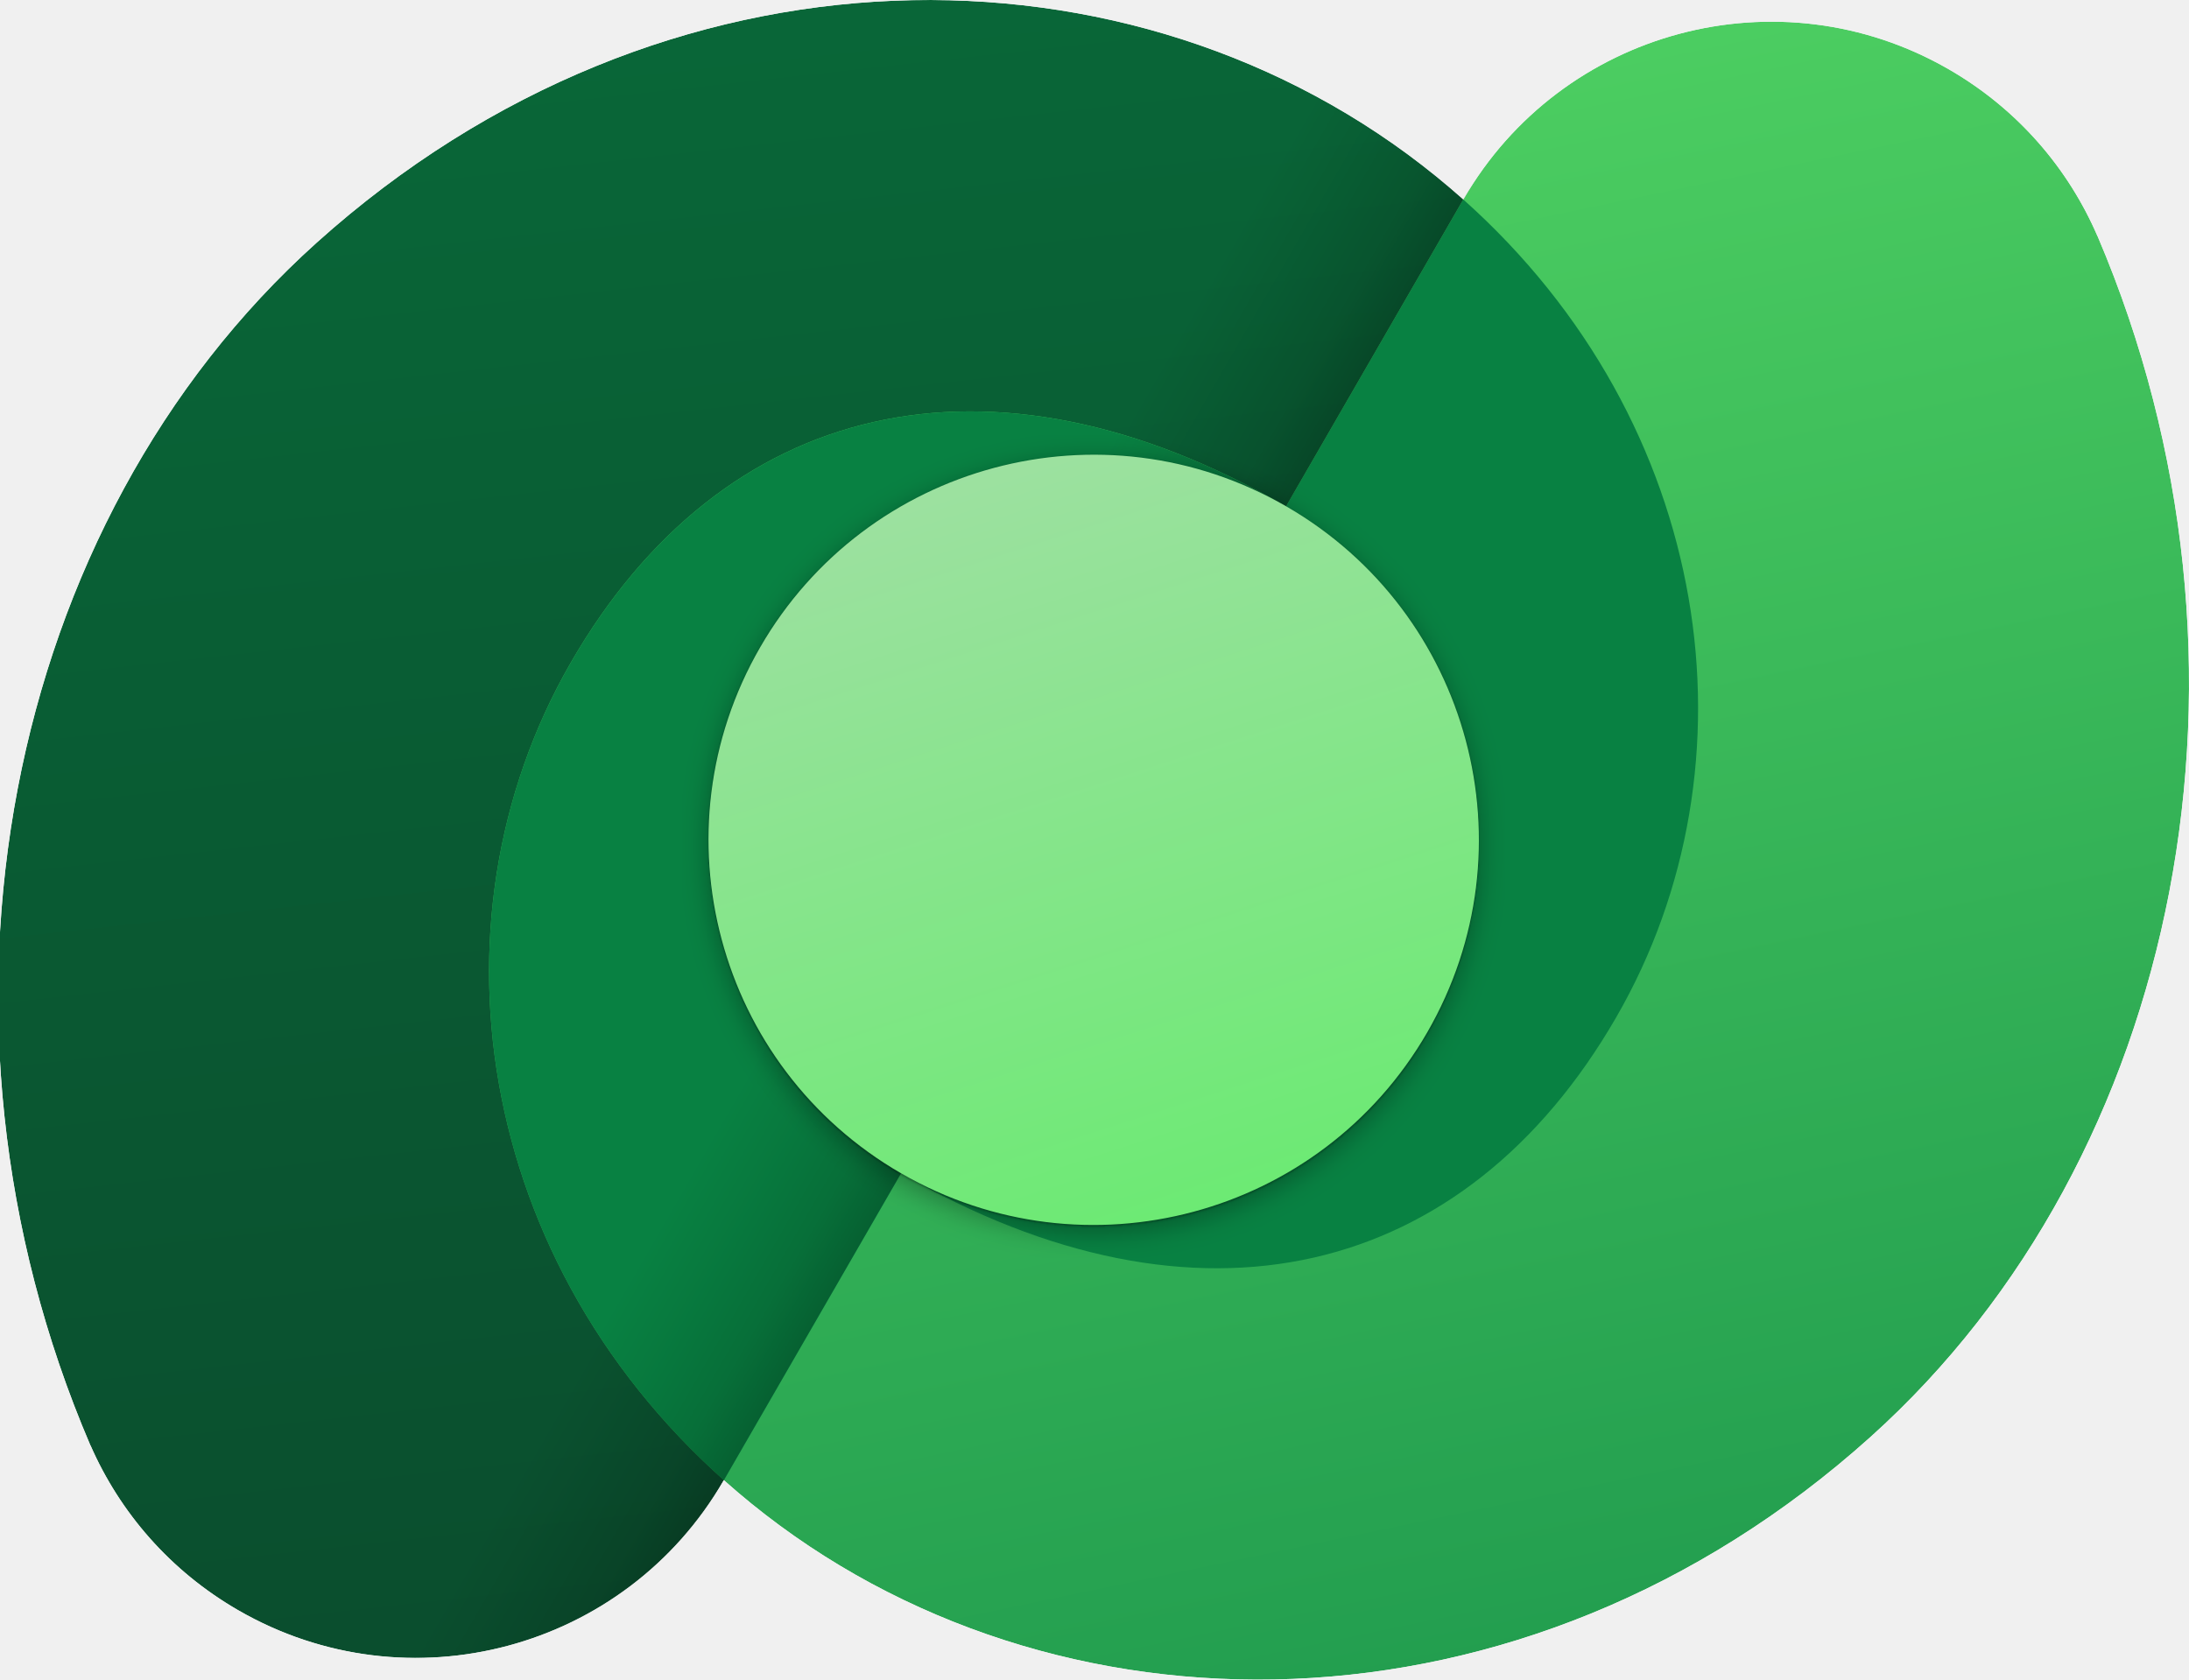
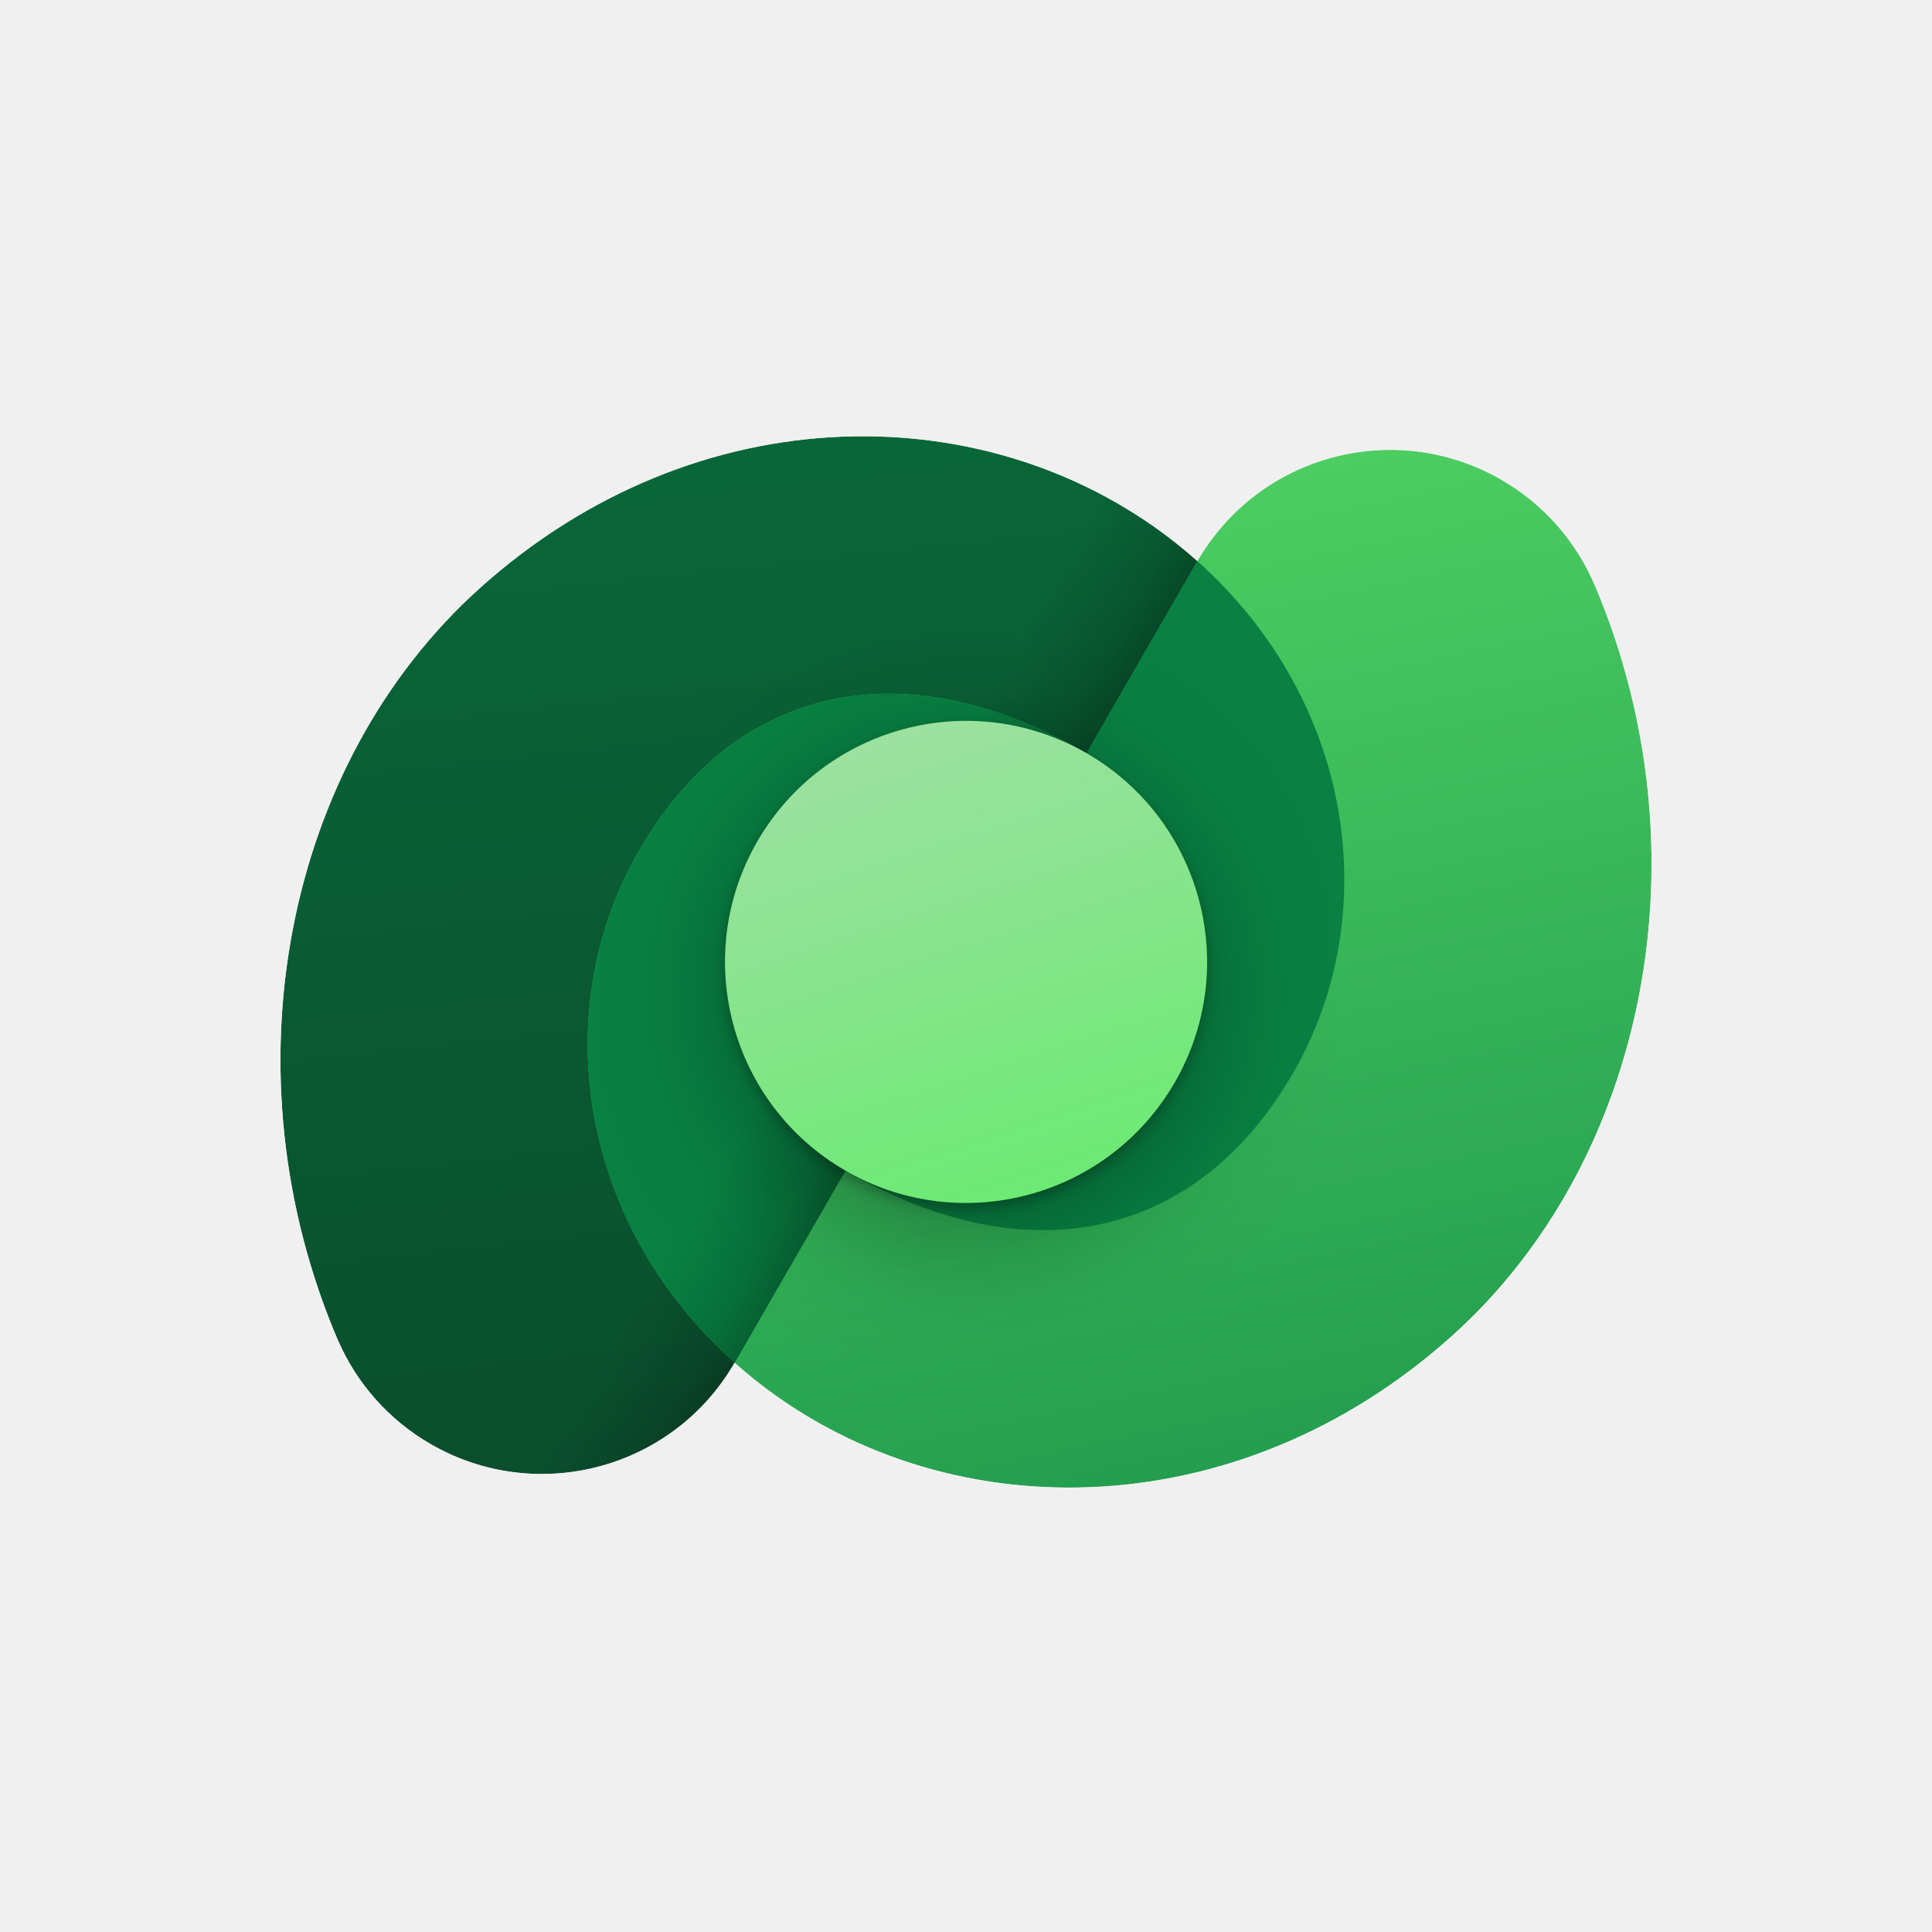
- <svg xmlns="http://www.w3.org/2000/svg" width="339.857" height="260.816" viewBox="0 0 339.857 260.816" fill="none" version="1.1" id="svg5758">
-   <g clip-path="url(#clip0)" id="g5699" transform="translate(0,-39.60003)">
-     <g clip-path="url(#clip1)" id="g5697">
-       <mask id="mask0" mask-type="alpha" maskUnits="userSpaceOnUse" x="-1" y="39" width="341" height="262">
-         <path d="m 325.674,76.303 -0.011,-6e-4 C 321.127,65.766 313.279,56.548 302.581,50.372 276.186,35.133 242.436,44.175 227.196,70.568 l -0.015,-9e-4 c -1.366,-1.219 -2.772,-2.413 -4.215,-3.586 C 176.198,28.989 103.074,28.818 49.15,77.292 0.71,120.834 -14.444,197.552 14.03,264.032 l 0.018,0.001 c 4.557,10.402 12.353,19.494 22.942,25.608 26.386,15.233 60.123,6.202 75.37,-20.171 l 0.015,10e-4 0.014,-0.024 c 1.365,1.219 2.77,2.415 4.213,3.588 46.768,37.993 119.892,38.163 173.816,-10.31 48.362,-43.473 63.545,-120.015 35.257,-186.422 z" fill="#c4c4c4" id="path5680" />
-       </mask>
-       <g mask="url(#mask0)" id="g5695">
-         <path fill-rule="evenodd" clip-rule="evenodd" d="m 139.902,221.798 c 46.136,26.636 87.59,16.36 111.032,-24.242 C 274.376,156.953 265.562,101.588 222.968,66.985 176.2,28.992 103.076,28.822 49.151,77.295 0.712,120.838 -14.442,197.556 14.031,264.036 l 0.015,10e-4 c 4.557,10.401 12.353,19.494 22.942,25.607 26.386,15.234 60.123,6.203 75.37,-20.17 h 0.018 z" fill="url(#paint0_linear)" id="path5683" style="fill:url(#paint0_linear)" />
-         <path fill-rule="evenodd" clip-rule="evenodd" d="m 325.662,76.303 0.013,8e-4 C 353.964,142.71 338.781,219.252 290.419,262.725 236.494,311.198 163.371,311.028 116.603,273.035 74.008,238.432 65.195,183.067 88.637,142.465 112.079,101.862 153.532,91.587 199.668,118.223 l 27.514,-47.656 0.015,8e-4 c 15.241,-26.392 48.99,-35.433 75.384,-20.195 10.697,6.176 18.545,15.393 23.081,25.929 z" fill="url(#paint1_linear)" id="path5685" style="fill:url(#paint1_linear)" />
-         <path fill-rule="evenodd" clip-rule="evenodd" d="m 199.669,118.226 c -46.136,-26.637 -87.59,-16.361 -111.032,24.241 -22.648,39.228 -15.188,92.235 23.755,126.985 l 27.512,-47.653 c 46.136,26.637 87.59,16.361 111.031,-24.241 22.648,-39.228 15.189,-92.235 -23.754,-126.985 z" fill="#088142" id="path5687" />
-         <rect opacity="0.25" x="216.834" y="32.269" width="28.122" height="345.122" transform="rotate(30,216.834,32.2689)" fill="url(#paint2_linear)" id="rect5689" style="fill:url(#paint2_linear)" />
-         <g filter="url(#filter0_dd)" id="g5693">
-           <path d="m 221.587,199.911 c -16.512,28.599 -53.082,38.398 -81.681,21.886 -28.6,-16.512 -38.399,-53.082 -21.887,-81.682 16.512,-28.599 53.082,-38.398 81.682,-21.886 28.599,16.512 38.398,53.082 21.886,81.682 z" fill="url(#paint3_linear)" id="path5691" style="fill:url(#paint3_linear)" />
-         </g>
-       </g>
+ <svg xmlns="http://www.w3.org/2000/svg" width="62" height="62" viewBox="0 0 62 62" fill="none">
+   <mask id="mask0_3967_89" style="mask-type:alpha" maskUnits="userSpaceOnUse" x="9" y="14" width="44" height="34">
+     <path d="M51.165 18.748L51.164 18.748C50.577 17.385 49.562 16.192 48.178 15.393C44.764 13.422 40.398 14.592 38.427 18.006L38.425 18.006C38.248 17.848 38.066 17.694 37.88 17.542C31.83 12.627 22.371 12.605 15.395 18.876C9.129 24.508 7.169 34.432 10.852 43.032L10.855 43.032C11.444 44.377 12.453 45.553 13.822 46.344C17.235 48.315 21.599 47.147 23.572 43.735L23.574 43.735L23.576 43.732C23.752 43.89 23.934 44.044 24.12 44.196C30.17 49.111 39.629 49.133 46.605 42.863C52.861 37.239 54.825 27.338 51.165 18.748Z" fill="#C4C4C4" />
+   </mask>
+   <g mask="url(#mask0_3967_89)">
+     <path fill-rule="evenodd" clip-rule="evenodd" d="M27.134 37.568C33.102 41.014 38.465 39.684 41.497 34.432C44.529 29.18 43.389 22.018 37.88 17.542C31.83 12.627 22.371 12.605 15.395 18.876C9.129 24.508 7.169 34.432 10.852 43.032L10.854 43.032C11.444 44.377 12.452 45.553 13.822 46.344C17.235 48.315 21.599 47.147 23.571 43.735H23.574L27.134 37.568Z" fill="url(#paint0_linear_3967_89)" />
+     <path fill-rule="evenodd" clip-rule="evenodd" d="M51.163 18.749L51.165 18.749C54.825 27.339 52.861 37.241 46.605 42.864C39.629 49.134 30.17 49.112 24.12 44.198C18.611 39.722 17.471 32.56 20.503 27.308C23.535 22.055 28.897 20.726 34.865 24.172L38.425 18.007L38.426 18.007C40.398 14.594 44.764 13.424 48.178 15.395C49.562 16.194 50.577 17.386 51.163 18.749Z" fill="url(#paint1_linear_3967_89)" />
+     <path fill-rule="evenodd" clip-rule="evenodd" d="M34.865 24.172C28.898 20.726 23.535 22.056 20.503 27.308C17.573 32.382 18.538 39.239 23.576 43.734L27.134 37.57C33.102 41.016 38.465 39.686 41.497 34.434C44.427 29.36 43.462 22.503 38.424 18.008L34.865 24.172Z" fill="#088142" />
+     <path opacity="0.25" d="M40.236 14.874L37.086 13.055L14.764 51.717L17.915 53.536L40.236 14.874Z" fill="url(#paint2_linear_3967_89)" />
+     <g filter="url(#filter0_dd_3967_89)">
+       <path d="M37.7 34.736C35.564 38.436 30.834 39.703 27.134 37.568C23.435 35.432 22.167 30.701 24.303 27.002C26.439 23.302 31.17 22.035 34.869 24.17C38.569 26.306 39.836 31.037 37.7 34.736Z" fill="url(#paint3_linear_3967_89)" />
    </g>
  </g>
-   <defs id="defs5756">
-     <filter id="filter0_dd" x="105.998" y="107.208" width="127.611" height="127.611" filterUnits="userSpaceOnUse" color-interpolation-filters="sRGB">
-       <feFlood flood-opacity="0" result="BackgroundImageFix" id="feFlood5701" />
-       <feColorMatrix in="SourceAlpha" type="matrix" values="0 0 0 0 0 0 0 0 0 0 0 0 0 0 0 0 0 0 127 0" id="feColorMatrix5703" />
-       <feOffset dy="0.19" id="feOffset5705" />
-       <feGaussianBlur stdDeviation="0.19" id="feGaussianBlur5707" />
-       <feColorMatrix type="matrix" values="0 0 0 0 0 0 0 0 0 0 0 0 0 0 0 0 0 0 0.24 0" id="feColorMatrix5709" />
-       <feBlend mode="normal" in2="BackgroundImageFix" result="effect1_dropShadow" id="feBlend5711" />
-       <feColorMatrix in="SourceAlpha" type="matrix" values="0 0 0 0 0 0 0 0 0 0 0 0 0 0 0 0 0 0 127 0" id="feColorMatrix5713" />
-       <feOffset dy="1" id="feOffset5715" />
-       <feGaussianBlur stdDeviation="2" id="feGaussianBlur5717" />
-       <feColorMatrix type="matrix" values="0 0 0 0 0 0 0 0 0 0 0 0 0 0 0 0 0 0 0.32 0" id="feColorMatrix5719" />
-       <feBlend mode="normal" in2="effect1_dropShadow" result="effect2_dropShadow" id="feBlend5721" />
-       <feBlend mode="normal" in="SourceGraphic" in2="effect2_dropShadow" result="shape" id="feBlend5723" />
+   <defs>
+     <filter id="filter0_dd_3967_89" x="19.266" y="20.133" width="23.469" height="23.469" filterUnits="userSpaceOnUse" color-interpolation-filters="sRGB">
+       <feFlood flood-opacity="0" result="BackgroundImageFix" />
+       <feColorMatrix in="SourceAlpha" type="matrix" values="0 0 0 0 0 0 0 0 0 0 0 0 0 0 0 0 0 0 127 0" result="hardAlpha" />
+       <feOffset dy="0.19" />
+       <feGaussianBlur stdDeviation="0.19" />
+       <feColorMatrix type="matrix" values="0 0 0 0 0 0 0 0 0 0 0 0 0 0 0 0 0 0 0.24 0" />
+       <feBlend mode="normal" in2="BackgroundImageFix" result="effect1_dropShadow_3967_89" />
+       <feColorMatrix in="SourceAlpha" type="matrix" values="0 0 0 0 0 0 0 0 0 0 0 0 0 0 0 0 0 0 127 0" result="hardAlpha" />
+       <feOffset dy="1" />
+       <feGaussianBlur stdDeviation="2" />
+       <feColorMatrix type="matrix" values="0 0 0 0 0 0 0 0 0 0 0 0 0 0 0 0 0 0 0.32 0" />
+       <feBlend mode="normal" in2="effect1_dropShadow_3967_89" result="effect2_dropShadow_3967_89" />
+       <feBlend mode="normal" in="SourceGraphic" in2="effect2_dropShadow_3967_89" result="shape" />
    </filter>
-     <linearGradient id="paint0_linear" x1="124.665" y1="36.265" x2="154.132" y2="303.732" gradientUnits="userSpaceOnUse">
-       <stop stop-color="#096738" id="stop5726" />
-       <stop offset="1" stop-color="#0A4C2D" id="stop5728" />
+     <linearGradient id="paint0_linear_3967_89" x1="25.163" y1="13.568" x2="28.975" y2="48.167" gradientUnits="userSpaceOnUse">
+       <stop stop-color="#096738" />
+       <stop offset="1" stop-color="#0A4C2D" />
    </linearGradient>
-     <linearGradient id="paint1_linear" x1="245.933" y1="32.867" x2="301.467" y2="298.067" gradientUnits="userSpaceOnUse">
-       <stop stop-color="#4ED062" id="stop5731" />
-       <stop offset="1" stop-color="#209B4E" id="stop5733" />
+     <linearGradient id="paint1_linear_3967_89" x1="40.85" y1="13.131" x2="48.034" y2="47.436" gradientUnits="userSpaceOnUse">
+       <stop stop-color="#4ED062" />
+       <stop offset="1" stop-color="#209B4E" />
    </linearGradient>
-     <linearGradient id="paint2_linear" x1="244.956" y1="306.88" x2="216.834" y2="306.88" gradientUnits="userSpaceOnUse">
-       <stop id="stop5736" />
-       <stop offset="0.272" stop-opacity="0.561" id="stop5738" />
-       <stop offset="0.621" stop-opacity="0.265" id="stop5740" />
-       <stop offset="1" stop-opacity="0" id="stop5742" />
+     <linearGradient id="paint2_linear_3967_89" x1="22.475" y1="45.637" x2="19.325" y2="43.818" gradientUnits="userSpaceOnUse">
+       <stop />
+       <stop offset="0.272" stop-opacity="0.561" />
+       <stop offset="0.621" stop-opacity="0.265" />
+       <stop offset="1" stop-opacity="0" />
    </linearGradient>
-     <linearGradient id="paint3_linear" x1="229.608" y1="229.818" x2="186.334" y2="95.67" gradientUnits="userSpaceOnUse">
-       <stop stop-color="#66EB6E" id="stop5745" />
-       <stop offset="1" stop-color="#9FE0A2" id="stop5747" />
+     <linearGradient id="paint3_linear_3967_89" x1="38.738" y1="38.605" x2="33.14" y2="21.252" gradientUnits="userSpaceOnUse">
+       <stop stop-color="#66EB6E" />
+       <stop offset="1" stop-color="#9FE0A2" />
    </linearGradient>
-     <clipPath id="clip0">
-       <rect width="340" height="340" fill="#ffffff" id="rect5750" x="0" y="0" />
-     </clipPath>
-     <clipPath id="clip1">
-       <rect width="340" height="340" fill="#ffffff" id="rect5753" x="0" y="0" />
-     </clipPath>
  </defs>
</svg>
